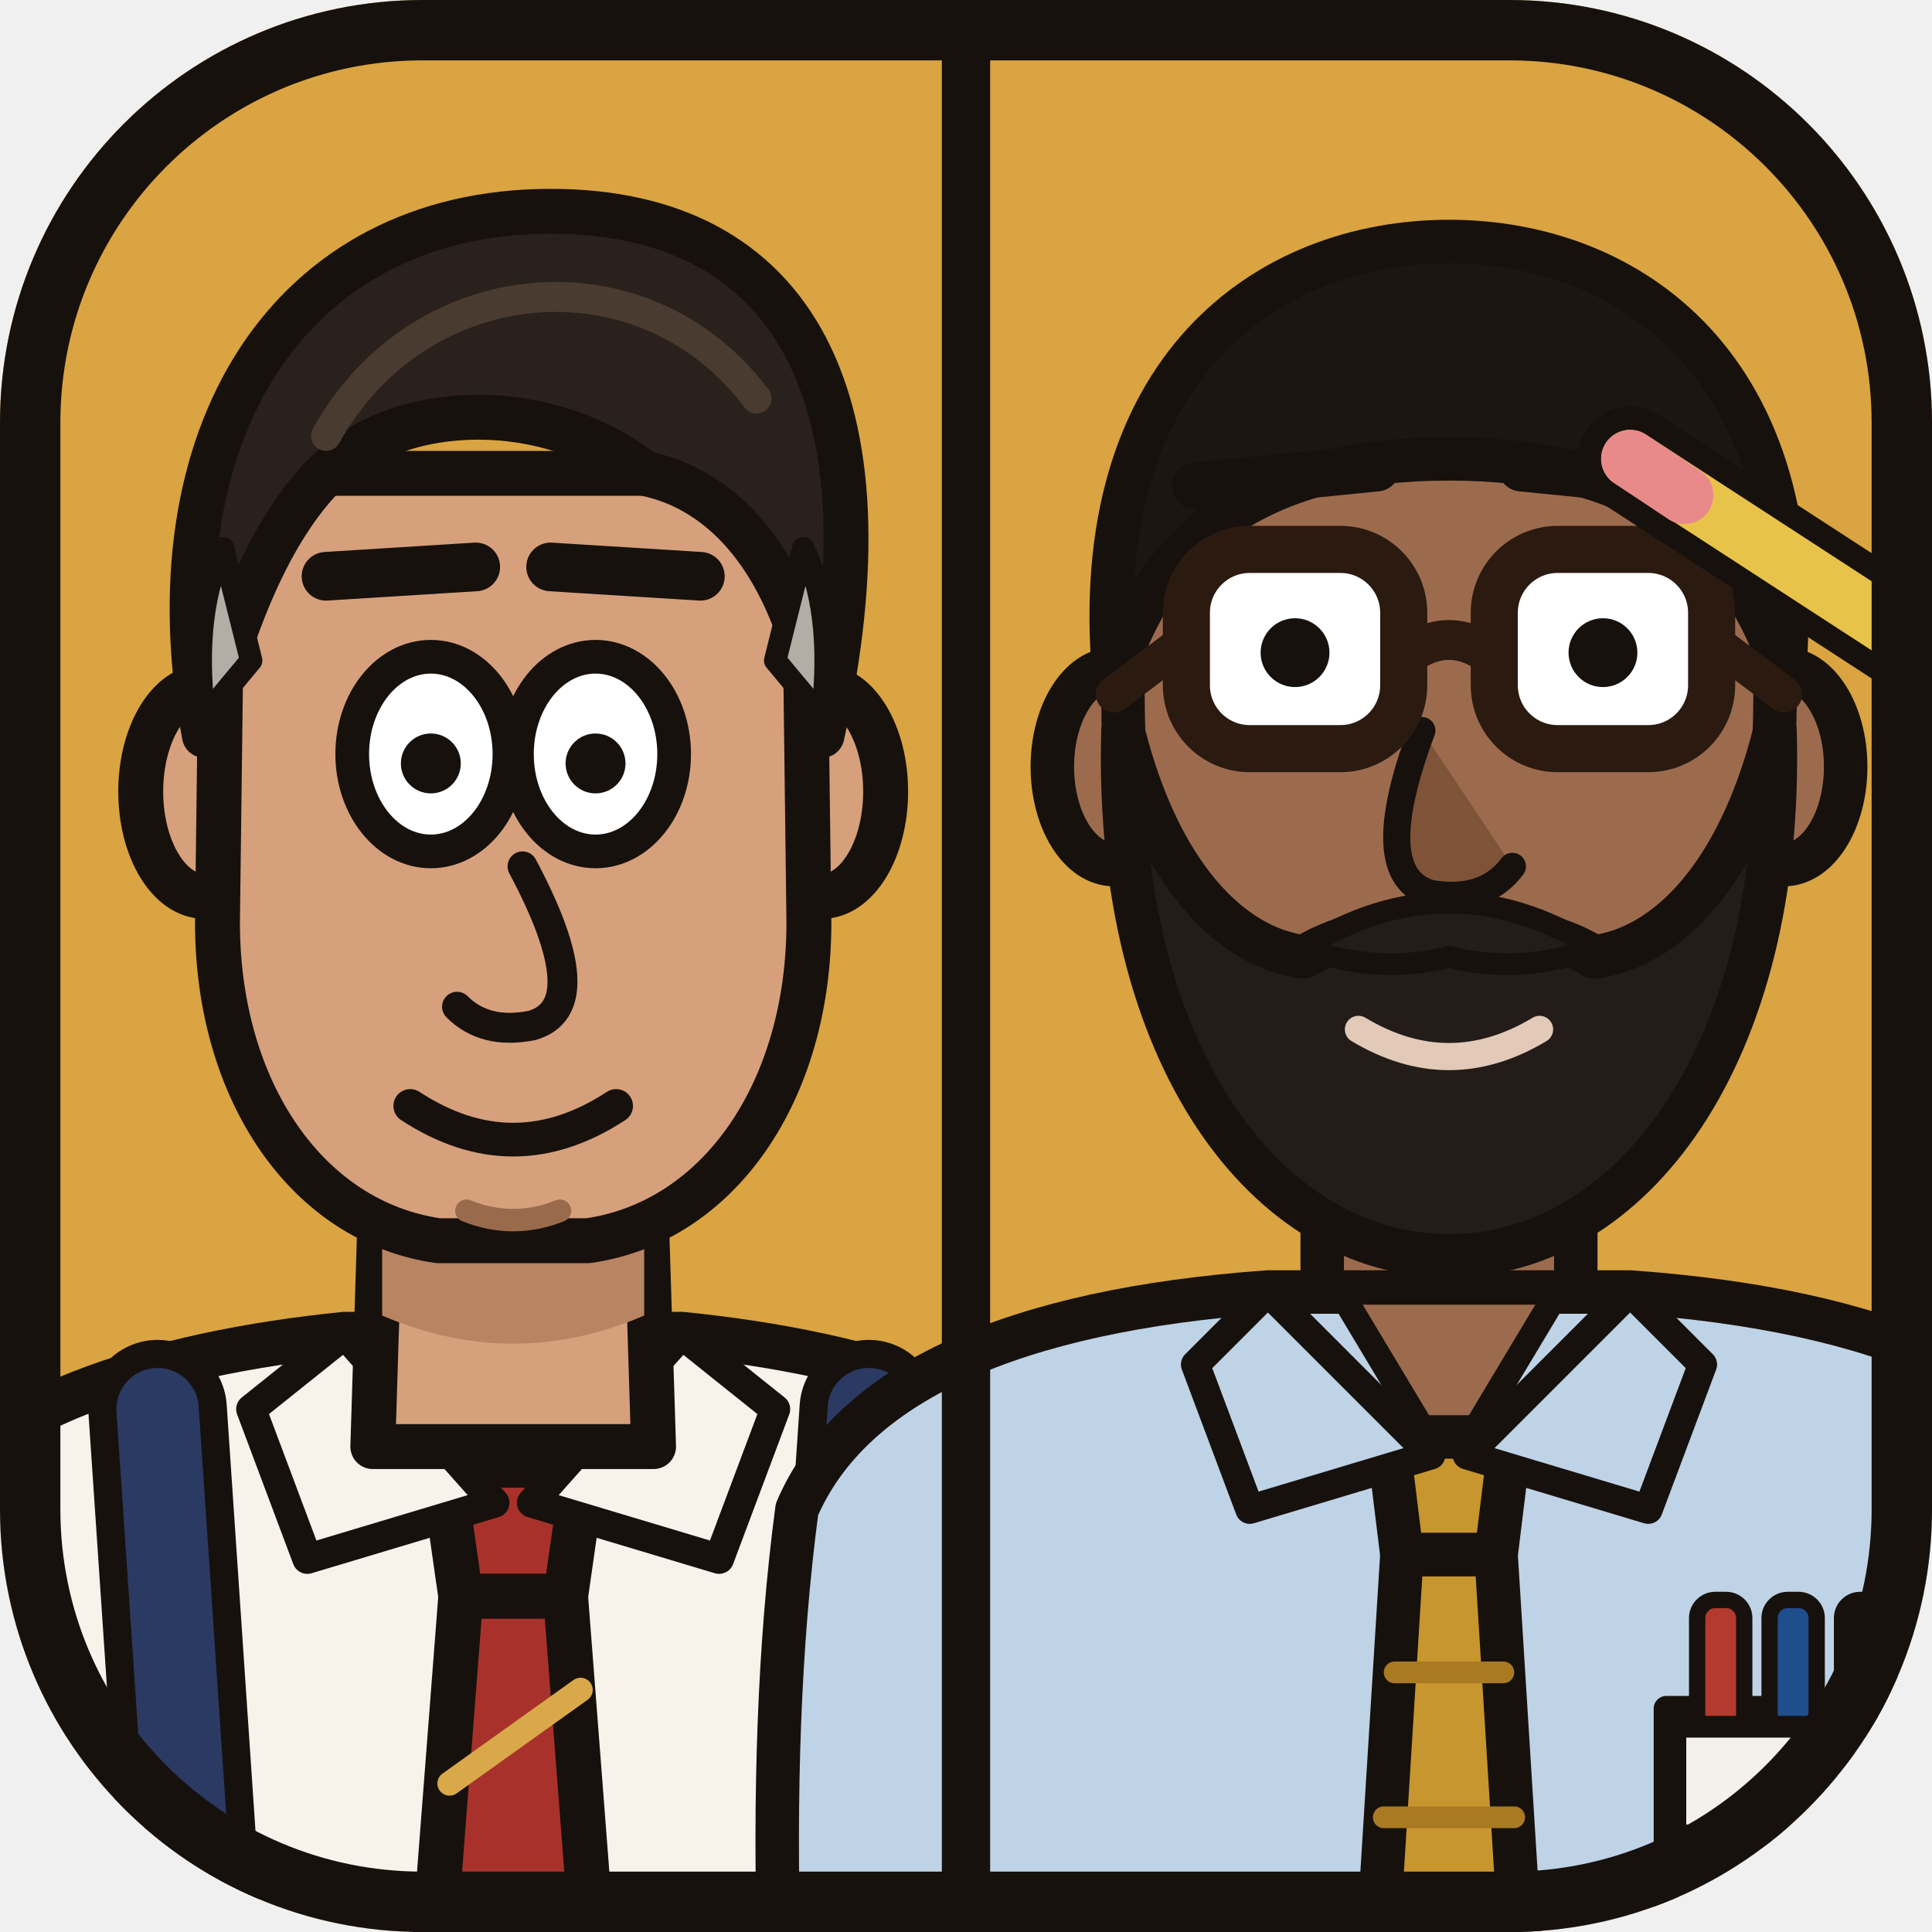
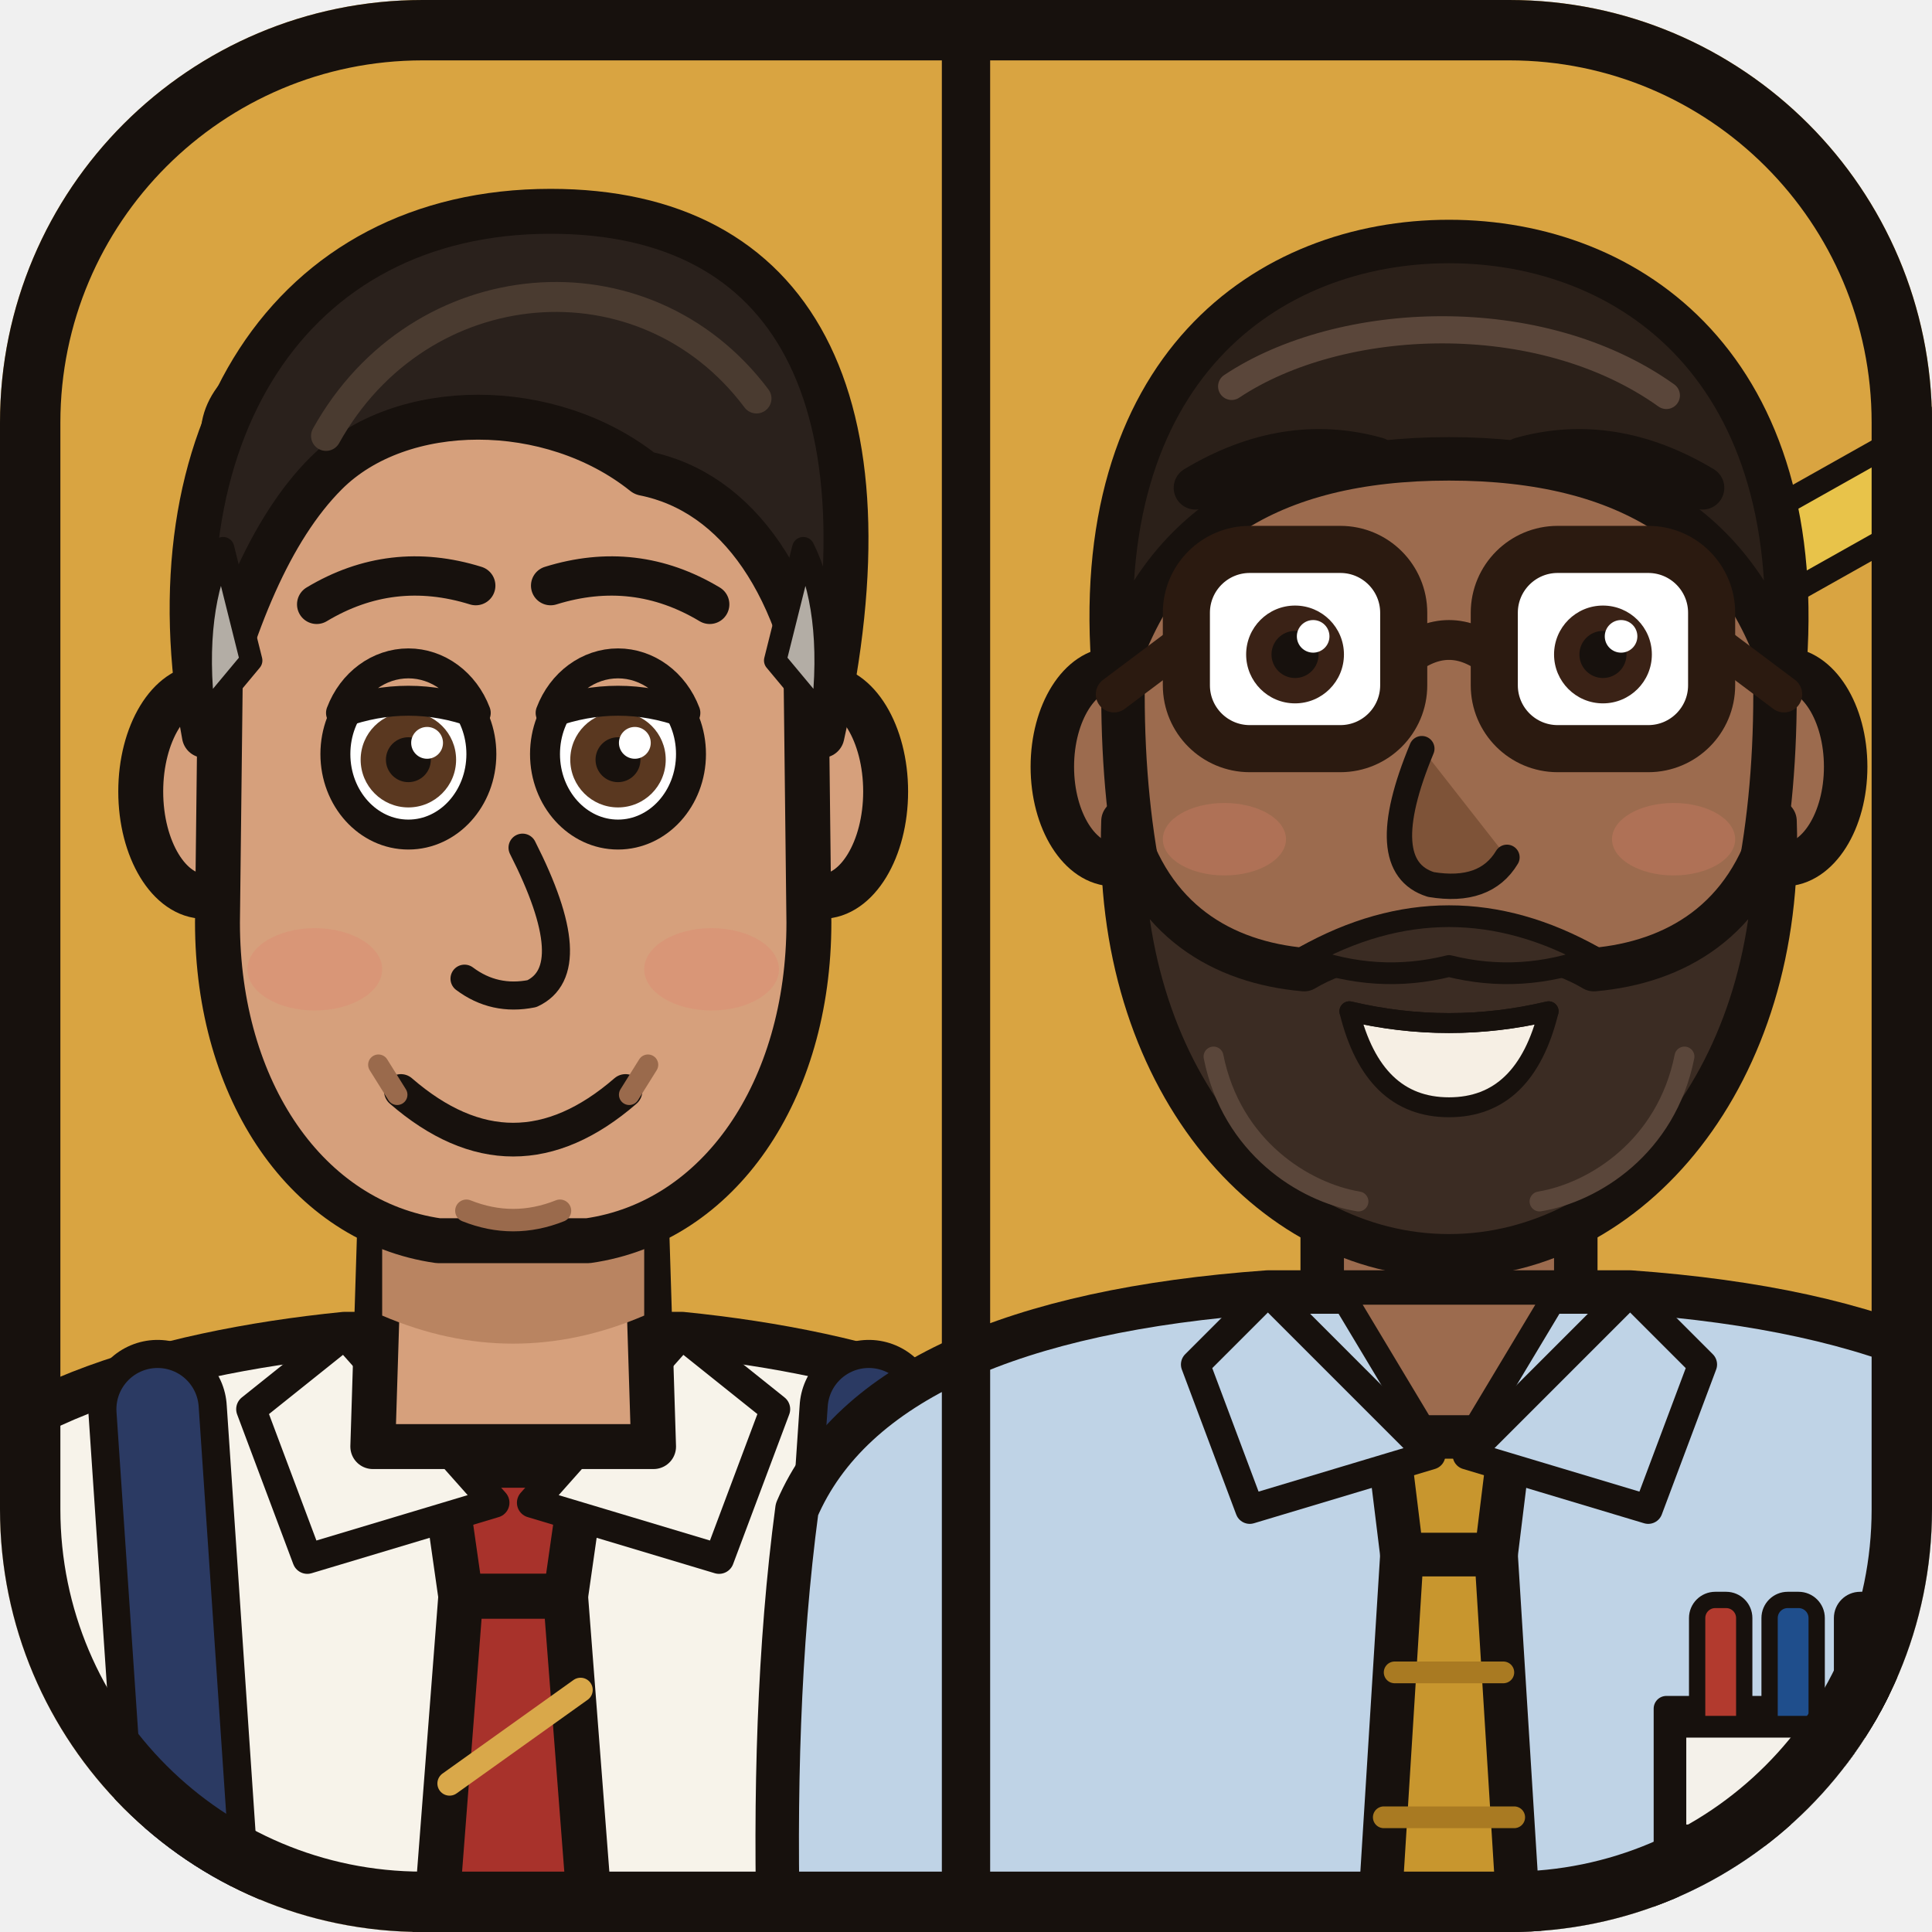
<svg xmlns="http://www.w3.org/2000/svg" viewBox="0 0 64 64" width="64" height="64" role="img" aria-label="James and John's Coworking Space">
  <defs>
    <clipPath id="cw-mark">
      <rect width="64" height="64" rx="14" />
    </clipPath>
  </defs>
  <rect width="64" height="64" rx="14" fill="#D9A441" />
  <g clip-path="url(#cw-mark)">
    <g transform="translate(17 162) scale(0.62)" stroke="#17110D" stroke-width="2.4" stroke-linejoin="round" stroke-linecap="round">
      <path d="M-9,-190 C-19,-189 -29,-186 -32,-180 C-34,-160 -31,-135 -25,-112 L25,-112 C31,-135 34,-160 32,-180 C29,-186 19,-189 9,-190 Z" fill="#F7F3EA" />
      <path d="M-20,-140 Q-14,-136 -10,-140 M12,-160 Q16,-157 20,-160 M-18,-118 Q-14,-114 -10,-118 M12,-118 Q16,-114 20,-118" fill="none" stroke="#DCD6C8" stroke-width="1.5" />
      <path d="M-5.5,-190 L0,-180 L5.5,-190 Z" fill="#D6A07C" stroke-width="1.4" />
      <path d="M-14,-112 L-19,-186" fill="none" stroke="#17110D" stroke-width="7.4" stroke-linecap="round" stroke-linejoin="round" />
      <path d="M-14,-112 L-19,-186" fill="none" stroke="#2B3A63" stroke-width="4.4" stroke-linecap="round" stroke-linejoin="round" />
      <rect x="-17" y="-121" width="6" height="5" fill="#C9A24A" stroke-width="1" />
      <path d="M14,-112 L19,-186" fill="none" stroke="#17110D" stroke-width="7.4" stroke-linecap="round" stroke-linejoin="round" />
      <path d="M14,-112 L19,-186" fill="none" stroke="#2B3A63" stroke-width="4.4" stroke-linecap="round" stroke-linejoin="round" />
      <rect x="11" y="-121" width="6" height="5" fill="#C9A24A" stroke-width="1" />
      <path d="M-3.8,-183 L3.8,-183 L2.8,-176 L-2.8,-176 Z" fill="#A8322B" />
      <path d="M-2.8,-176 L2.8,-176 L6.5,-128 L0,-121 L-6.5,-128 Z" fill="#A8322B" />
      <path d="M-3.4,-166 L3.6,-171 M-4.4,-154 L4.4,-160 M-5.2,-142 L5.2,-148 M-5.6,-131 L5.8,-137" stroke="#D9A84A" stroke-width="1.3" />
      <path d="M-9,-190 L-1,-181 L-11,-178 L-14,-186 Z M9,-190 L1,-181 L11,-178 L14,-186 Z" fill="#F7F3EA" stroke-width="1.6" />
      <g class="head">
        <path d="M-7,-200 L-7.5,-184 L7.5,-184 L7,-200 Z" fill="#D6A07C" />
        <path d="M-7,-196 L7,-196 L7,-191 Q0,-188 -7,-191 Z" fill="#B98461" stroke="none" />
        <ellipse cx="-16.5" cy="-219" rx="3.4" ry="5.6" fill="#D6A07C" />
        <ellipse cx="16.5" cy="-219" rx="3.4" ry="5.6" fill="#D6A07C" />
-         <path d="M-15.5,-236 L-15.8,-212 C-15.8,-203 -11,-196 -4,-195 L4,-195 C11,-196 15.8,-203 15.8,-212 L15.5,-236 Z" fill="#D6A07C" />
+         <path d="M-15.5,-238 C-15.5,-246 15.5,-246 15.5,-238 L15.8,-212 C15.8,-203 11,-196 4,-195 L-4,-195 C-11,-196 -15.8,-203 -15.8,-212 Z" fill="#D6A07C" />
        <path d="M-16.5,-222 C-19.5,-238 -12,-250 2,-250 C15,-250 20.5,-240 16.5,-222 C15.5,-230 12,-235 7,-236 C2,-240 -6,-240 -10,-236 C-13,-233 -15,-228 -16.5,-222 Z" fill="#2A211C" />
        <path d="M-10,-238 C-5,-247 7,-248 13,-240" fill="none" stroke="#4A3B30" stroke-width="1.6" />
        <path d="M-16.5,-223 C-17,-227 -16.5,-230 -15.5,-232 L-14,-226 Z M16.5,-223 C17,-227 16.5,-230 15.5,-232 L14,-226 Z" fill="#B3ADA5" stroke-width="1.2" />
-         <ellipse cx="-4.4" cy="-221" rx="4.2" ry="5.2" fill="#FFFFFF" stroke-width="1.8" />
-         <circle cx="-4.4" cy="-220.5" r="1.6" fill="#17110D" stroke="none" />
-         <ellipse cx="4.4" cy="-221" rx="4.2" ry="5.2" fill="#FFFFFF" stroke-width="1.8" />
-         <circle cx="4.4" cy="-220.5" r="1.6" fill="#17110D" stroke="none" />
+         <ellipse cx="-5.6" cy="-221" rx="3.9" ry="4.3" fill="#FFFFFF" stroke-width="1.6" />
+         <circle cx="-5.6" cy="-220.7" r="2.55" fill="#5A3820" stroke="none" />
+         <circle cx="-5.6" cy="-220.7" r="1.2" fill="#17110D" stroke="none" />
+         <circle cx="-4.6" cy="-221.6" r="0.85" fill="#FFFFFF" stroke="none" />
+         <path d="M-9.2,-223.2 A3.9,4.3 0 0 1 -2,-223.2 Q-5.6,-224.5 -9.2,-223.2 Z" fill="#D6A07C" stroke-width="1.6" />
+         <ellipse cx="5.6" cy="-221" rx="3.9" ry="4.3" fill="#FFFFFF" stroke-width="1.6" />
+         <circle cx="5.6" cy="-220.7" r="2.55" fill="#5A3820" stroke="none" />
+         <circle cx="5.6" cy="-220.7" r="1.2" fill="#17110D" stroke="none" />
+         <circle cx="6.5" cy="-221.6" r="0.85" fill="#FFFFFF" stroke="none" />
+         <path d="M2,-223.2 A3.9,4.3 0 0 1 9.2,-223.2 Q5.6,-224.5 2,-223.2 Z" fill="#D6A07C" stroke-width="1.6" />
        <g class="blink" opacity="0">
-           <ellipse cx="-4.4" cy="-221" rx="4.2" ry="5.2" fill="#D6A07C" stroke-width="1.8" />
-           <ellipse cx="4.4" cy="-221" rx="4.2" ry="5.2" fill="#D6A07C" stroke-width="1.8" />
+           <ellipse cx="-5.6" cy="-221" rx="4.2" ry="4.6" fill="#D6A07C" stroke-width="1.6" />
+           <path d="M-9.1,-220.2 Q-5.6,-218 -2.1,-220.2" fill="none" stroke-width="1.5" />
+           <ellipse cx="5.6" cy="-221" rx="4.2" ry="4.6" fill="#D6A07C" stroke-width="1.6" />
+           <path d="M2.1,-220.2 Q5.6,-218 9.1,-220.2" fill="none" stroke-width="1.5" />
        </g>
-         <path d="M-10,-230.5 L-2,-231 M2,-231 L10,-230.5" fill="none" stroke-width="2.6" />
-         <path d="M0.5,-215 Q4.5,-207.5 1,-206.5 Q-1.5,-206 -3,-207.5" fill="none" stroke-width="1.6" />
-         <path d="M-5.5,-202.2 Q0,-198.6 5.5,-202.2" fill="none" stroke-width="1.8" />
+         <ellipse cx="-10.6" cy="-209.5" rx="3.6" ry="2.2" fill="#E0806C" fill-opacity="0.3" stroke="none" />
+         <ellipse cx="10.6" cy="-209.5" rx="3.6" ry="2.2" fill="#E0806C" fill-opacity="0.3" stroke="none" />
+         <path d="M-10.5,-229 Q-6.5,-231.4 -2,-230 M2,-230 Q6.5,-231.4 10.5,-229" fill="none" stroke-width="2.1" />
+         <path d="M0.5,-216 Q3.8,-209.5 1,-208.2 Q-1,-207.8 -2.6,-209" fill="none" stroke-width="1.5" />
+         <path d="M-6,-203 Q0,-197.8 6,-203" fill="none" stroke-width="1.8" />
+         <path d="M-7.2,-204.4 L-6.2,-202.8 M7.2,-204.4 L6.2,-202.8" fill="none" stroke="#9A6A4C" stroke-width="1.1" />
        <path d="M-2.5,-196.6 Q0,-195.6 2.5,-196.6" fill="none" stroke="#9A6A4C" stroke-width="1.2" />
      </g>
    </g>
    <g transform="translate(48 77) scale(0.6)" stroke="#17110D" stroke-width="2.4" stroke-linejoin="round" stroke-linecap="round">
      <path d="M-7,-64 L-7,-52 L7,-52 L7,-64 Z" fill="#9C6B4E" />
      <path d="M-10,-57 C-24,-56 -33,-52 -36,-45 C-38,-30 -37,-12 -35,6 L35,6 C37,-12 38,-30 36,-45 C33,-52 24,-56 10,-57 Z" fill="#BFD3E6" />
      <path d="M-6,-57 L0,-47 L6,-57 Z" fill="#9C6B4E" stroke-width="1.4" />
      <path d="M-3.4,-49 L3.4,-49 L2.6,-42.5 L-2.6,-42.5 Z" fill="#C8962E" />
      <path d="M-2.6,-42.5 L2.6,-42.5 L5.5,4 L-5.5,4 Z" fill="#C8962E" />
      <path d="M-3,-36 L3,-36 M-3.6,-28 L3.6,-28 M-4.2,-20 L4.2,-20 M-4.8,-12 L4.8,-12" stroke="#A97A22" stroke-width="1.2" />
      <path d="M-10,-57 L-1,-48 L-11,-45 L-14,-53 Z M10,-57 L1,-48 L11,-45 L14,-53 Z" fill="#BFD3E6" stroke-width="1.6" />
      <path d="M12,-34 L27,-34 L27,-20 L12,-20 Z" fill="#9FB7CE" stroke-width="1.4" />
      <rect x="13.7" y="-40" width="2.6" height="9" rx="1" fill="#B23A2E" stroke-width="0.9" />
      <rect x="17.7" y="-40" width="2.6" height="9" rx="1" fill="#1F4E8C" stroke-width="0.9" />
      <rect x="21.7" y="-40" width="2.6" height="9" rx="1" fill="#17110D" stroke-width="0.9" />
      <path d="M12.5,-33 L26.5,-33 L26.5,-27 L12.5,-27 Z" fill="#F4F1EA" stroke-width="1.2" />
      <path d="M-30,-20 Q-26,-17 -22,-20 M20,-4 Q24,-1 28,-4" fill="none" stroke="#9FB7CE" stroke-width="1.4" />
      <g class="head">
+         <g>
+           <path d="M15,-96 L31,-105" fill="none" stroke="#17110D" stroke-width="5.8" stroke-linecap="round" stroke-linejoin="round" />
+           <path d="M15,-96 L31,-105" fill="none" stroke="#E8C34A" stroke-width="3.2" stroke-linecap="round" stroke-linejoin="round" />
+           <path d="M29,-104 L32.4,-106 " stroke="#E98A8A" stroke-width="3.2" stroke-linecap="round" />
+         </g>
        <ellipse cx="-18.5" cy="-86" rx="3.4" ry="5.4" fill="#9C6B4E" />
        <ellipse cx="18.5" cy="-86" rx="3.4" ry="5.4" fill="#9C6B4E" />
        <path d="M-18,-90 C-18,-106 -10,-112 0,-112 C10,-112 18,-106 18,-90 C18,-74 12,-62 0,-62 C-12,-62 -18,-74 -18,-90 Z" fill="#9C6B4E" />
-         <path d="M-18.5,-91 C-20,-108 -10,-115 0,-115 C10,-115 20,-108 18.5,-91 C16,-99 10,-103 0,-103 C-10,-103 -16,-99 -18.5,-91 Z" fill="#1C1612" />
-         <path d="M-18,-88 C-18.5,-70 -10,-59 0,-59 C10,-59 18.5,-70 18,-88 C16,-80 12,-76 8,-75.5 C4,-78 -4,-78 -8,-75.5 C-12,-76 -16,-80 -18,-88 Z" fill="#231C18" />
-         <path d="M-8,-76 Q0,-81 8,-76 Q4,-74.5 0,-75.5 Q-4,-74.5 -8,-76 Z" fill="#231C18" stroke-width="1.2" />
-         <path d="M-5,-71.5 Q0,-68.5 5,-71.5" fill="none" stroke="#E2C9B8" stroke-width="1.5" />
-         <path d="M-1.5,-88 Q-4.5,-80 -1,-79 Q2,-78.5 3.5,-80.5" fill="#7E5338" stroke-width="1.5" />
+         <path d="M-18.5,-91 C-20,-108 -10,-115 0,-115 C10,-115 20,-108 18.5,-91 C16,-99 10,-103 0,-103 C-10,-103 -16,-99 -18.5,-91 Z" fill="#2B2019" />
+         <path d="M-18,-83 C-18.5,-69 -10,-59 0,-59 C10,-59 18.5,-69 18,-83 C16.5,-77.5 12.5,-75.2 8,-74.8 C4,-77.2 -4,-77.2 -8,-74.8 C-12.5,-75.2 -16.5,-77.5 -18,-83 Z" fill="#3B2C23" />
+         <path d="M-8,-75.5 Q0,-80 8,-75.5 Q4,-74 0,-75 Q-4,-74 -8,-75.5 Z" fill="#3B2C23" stroke-width="1.2" />
+         <path d="M-13,-70 C-12,-65 -8,-62.5 -5,-62 M13,-70 C12,-65 8,-62.5 5,-62" fill="none" stroke="#5A463A" stroke-width="1.1" stroke-linecap="round" />
+         <path d="M-12,-107 C-6,-111 5,-111.5 12,-106.5" fill="none" stroke="#5A463A" stroke-width="1.5" stroke-linecap="round" />
+         <path d="M-5.5,-72.5 Q0,-71.2 5.5,-72.5 Q4.2,-67.2 0,-67.2 Q-4.2,-67.2 -5.5,-72.5 Z" fill="#F6EFE4" stroke="#17110D" stroke-width="1.1" />
+         <path d="M-5.5,-72.5 Q0,-71.2 5.5,-72.5" fill="none" stroke="#17110D" stroke-width="1.1" />
+         <path d="M-1.5,-87 Q-4.2,-80.5 -1,-79.5 Q2,-79 3.2,-81" fill="#7E5338" stroke-width="1.4" />
+         <ellipse cx="-12.4" cy="-82" rx="3.4" ry="2" fill="#D9806A" fill-opacity="0.3" stroke="none" />
+         <ellipse cx="12.4" cy="-82" rx="3.4" ry="2" fill="#D9806A" fill-opacity="0.3" stroke="none" />
        <path d="M-2.5,-92 Q0,-94 2.5,-92" fill="none" stroke="#2B1A10" stroke-width="2.2" />
        <path d="M-14.5,-93 L-18.5,-90 M14.5,-93 L18.5,-90" fill="none" stroke="#2B1A10" stroke-width="2" />
        <rect x="-14.5" y="-98" width="12" height="11" rx="3.5" fill="#FFFFFF" stroke="#2B1A10" stroke-width="2.6" />
-         <circle cx="-8.5" cy="-92.3" r="1.9" fill="#17110D" stroke="none" />
+         <circle cx="-8.5" cy="-92.2" r="2.7" fill="#3A2216" stroke="none" />
+         <circle cx="-8.5" cy="-92.2" r="1.3" fill="#17110D" stroke="none" />
+         <circle cx="-7.5" cy="-93.2" r="0.9" fill="#FFFFFF" stroke="none" />
        <rect x="2.5" y="-98" width="12" height="11" rx="3.5" fill="#FFFFFF" stroke="#2B1A10" stroke-width="2.6" />
-         <circle cx="8.5" cy="-92.3" r="1.9" fill="#17110D" stroke="none" />
+         <circle cx="8.5" cy="-92.2" r="2.7" fill="#3A2216" stroke="none" />
+         <circle cx="8.5" cy="-92.2" r="1.3" fill="#17110D" stroke="none" />
+         <circle cx="9.5" cy="-93.2" r="0.9" fill="#FFFFFF" stroke="none" />
        <g class="blink" opacity="0">
          <rect x="-13.2" y="-96.7" width="9.4" height="8.4" rx="2.4" fill="#9C6B4E" stroke="none" />
          <rect x="3.8" y="-96.7" width="9.4" height="8.4" rx="2.4" fill="#9C6B4E" stroke="none" />
-           <path d="M-13,-91.5 L-4,-91.5 M4,-91.5 L13,-91.5" stroke-width="1.4" />
+           <path d="M-12.6,-90.6 Q-8.5,-88.4 -4.4,-90.6 M4.4,-90.6 Q8.5,-88.4 12.6,-90.6" fill="none" stroke-width="1.4" />
        </g>
-         <path d="M-14,-101.5 L-4,-102.5 M4,-102.5 L14,-101.5" fill="none" stroke-width="2.6" />
-         <g>
-           <path d="M10,-103 L30,-90" fill="none" stroke="#17110D" stroke-width="5.8" stroke-linecap="round" stroke-linejoin="round" />
-           <path d="M10,-103 L30,-90" fill="none" stroke="#E8C34A" stroke-width="3.2" stroke-linecap="round" stroke-linejoin="round" />
-           <path d="M28.5,-91 L33,-88 L30.5,-92.5 Z" fill="#3A2A18" stroke-width="0.8" />
-           <path d="M10,-103 L13,-101" stroke="#E98A8A" stroke-width="3.2" />
-         </g>
+         <path d="M-14,-101.4 Q-9,-104.4 -4,-103 M4,-103 Q9,-104.4 14,-101.4" fill="none" stroke-width="2.4" />
      </g>
    </g>
    <path d="M32,0 L32,64" stroke="#17110D" stroke-width="1.6" />
  </g>
  <rect x="1" y="1" width="62" height="62" rx="13" fill="none" stroke="#17110D" stroke-width="2" />
</svg>
